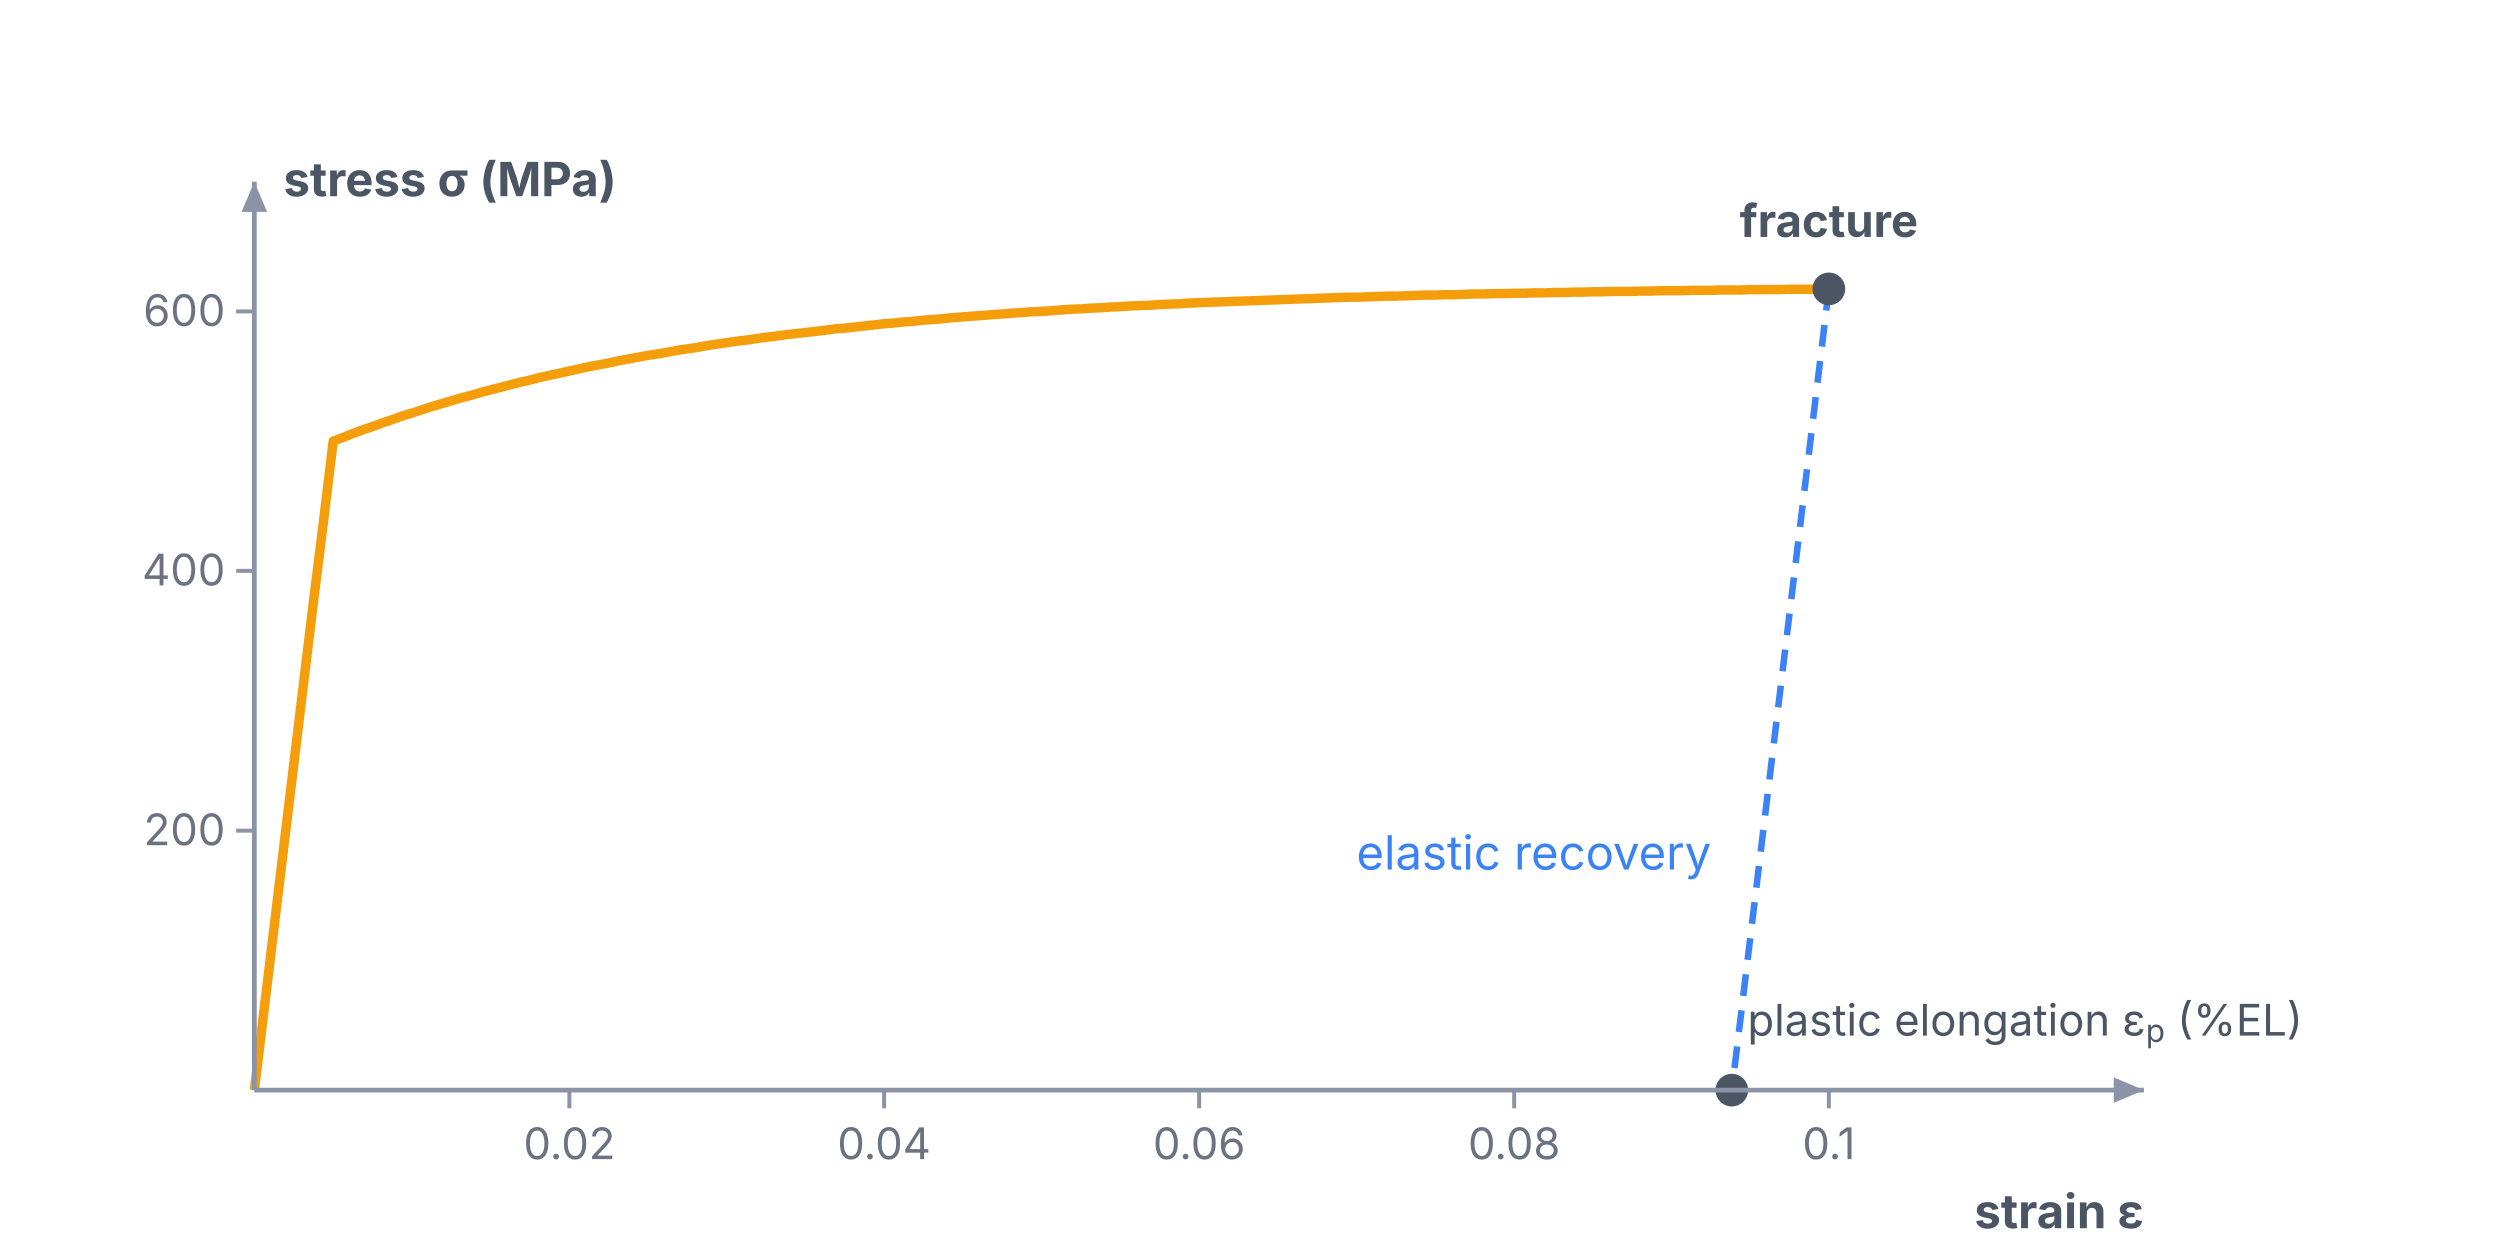
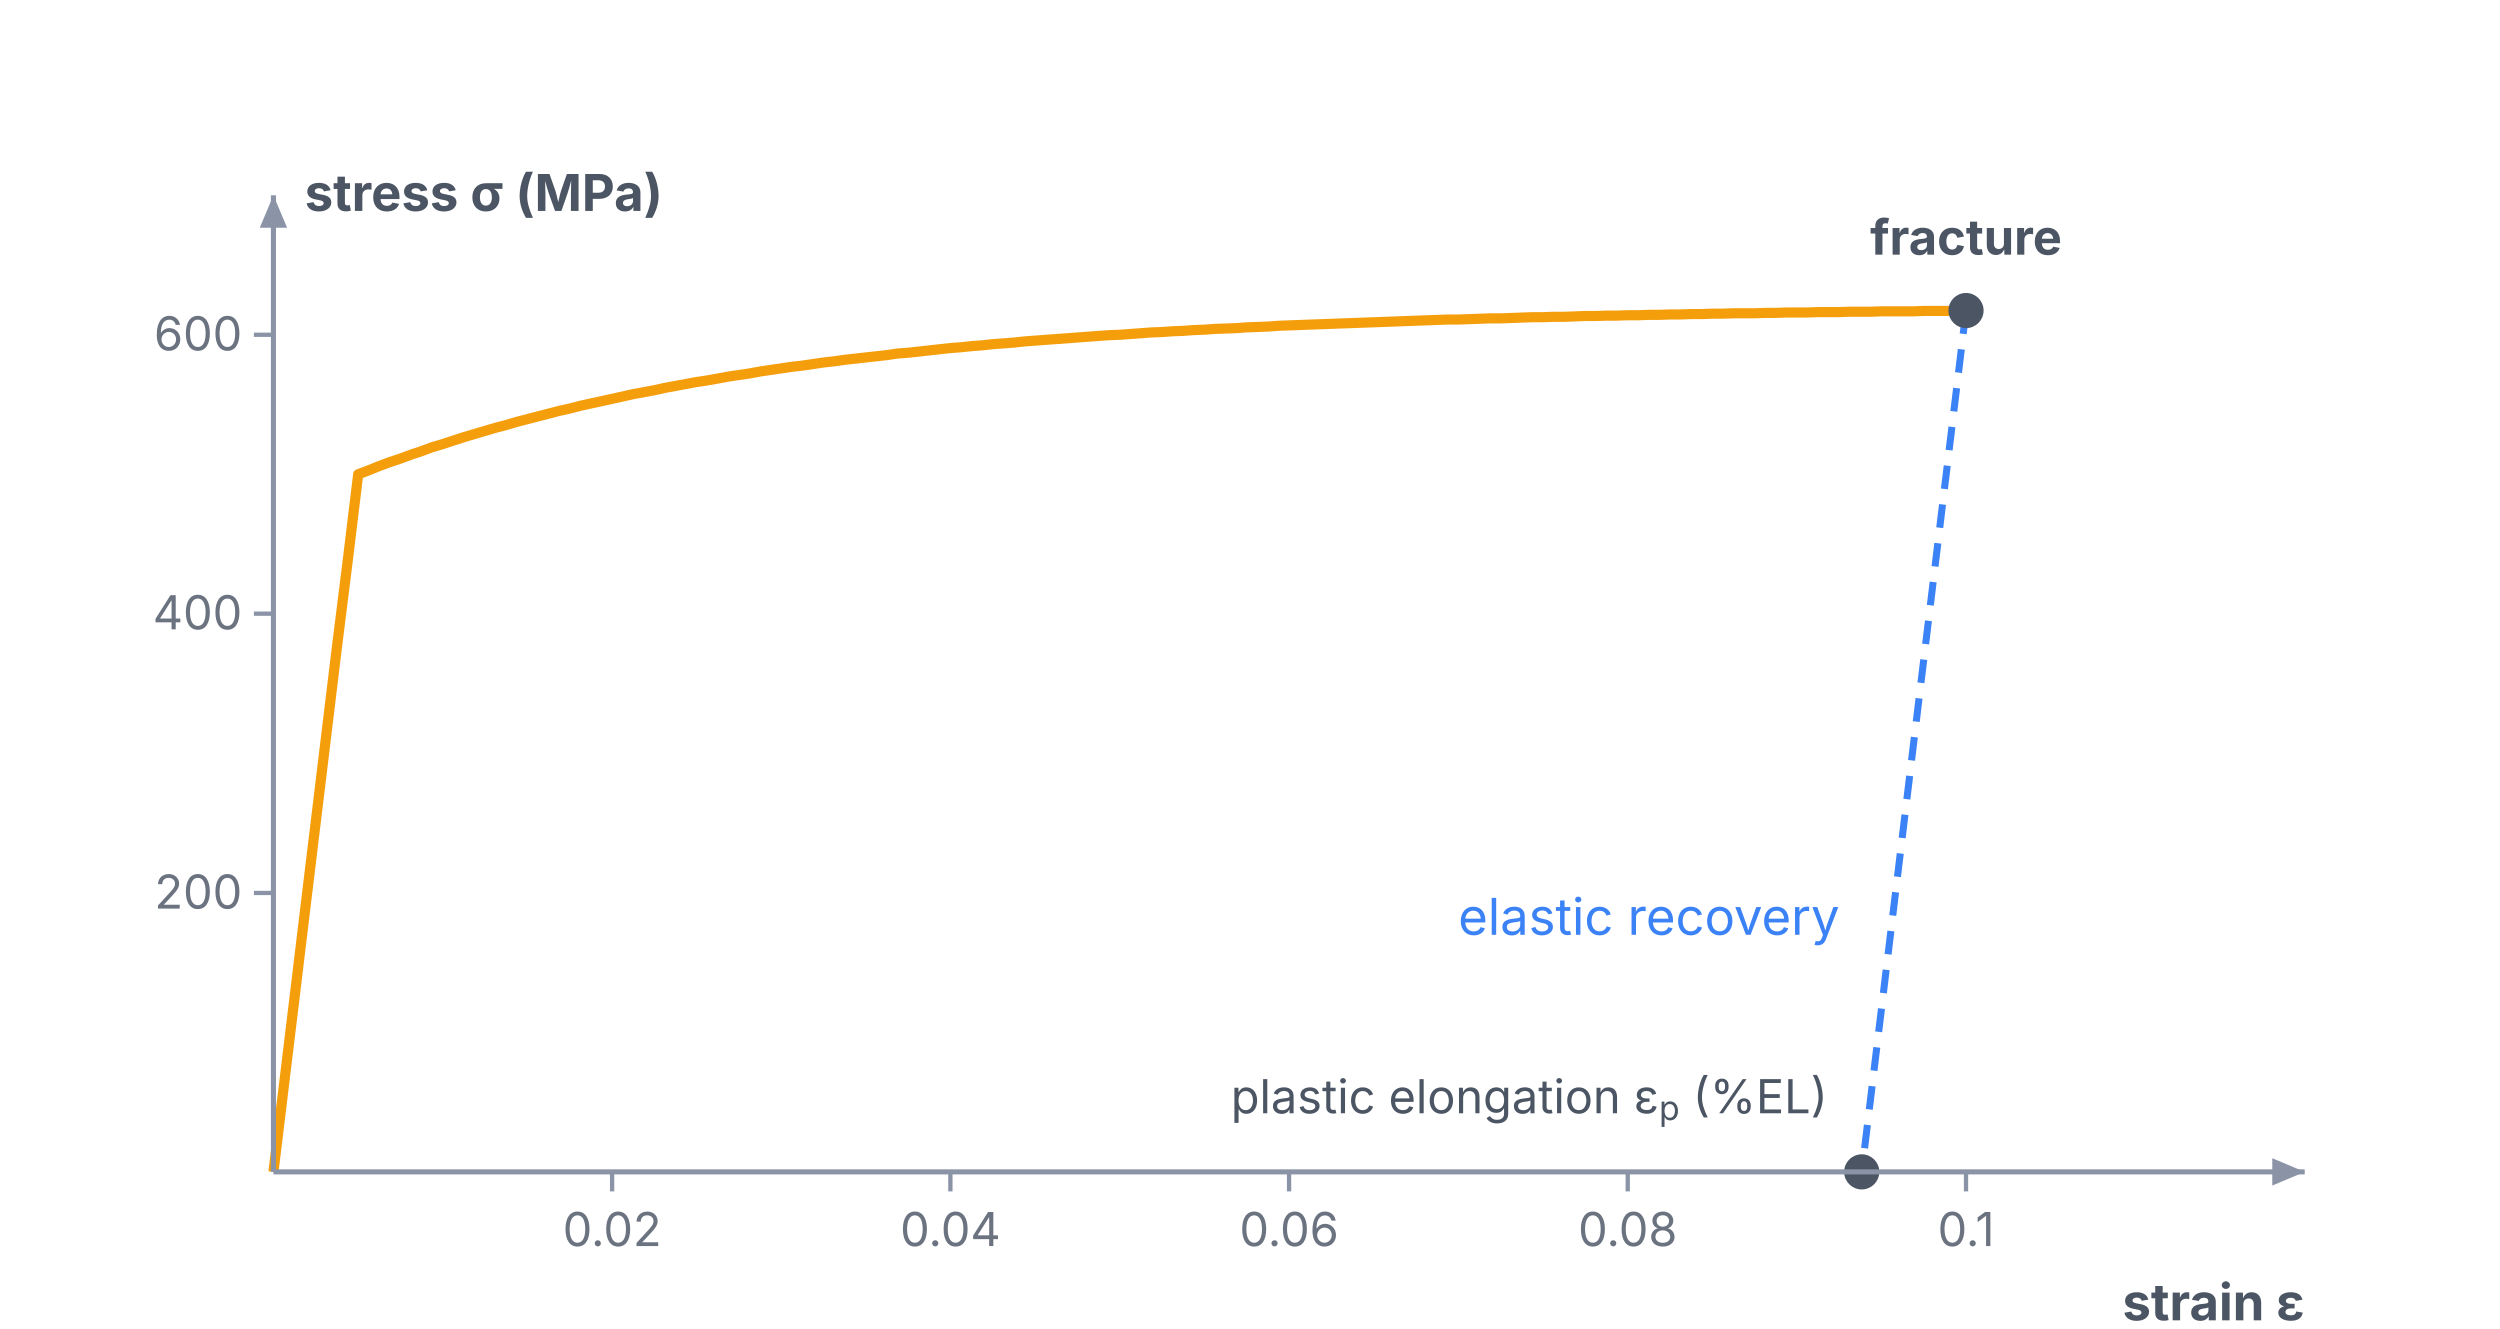
- <svg xmlns="http://www.w3.org/2000/svg" viewBox="0 0 688 340" width="100%" class="fig-kit" style="max-width:688px;margin:0 auto;display:block" role="img" aria-label="Elastic recovery after fracture">
+ <svg xmlns="http://www.w3.org/2000/svg" viewBox="0 0 640 340" width="100%" class="fig-kit" style="max-width:640px;margin:0 auto;display:block" role="img" aria-label="Elastic recovery after fracture">
  <g font-family="Inter, Arial, sans-serif" font-size="13" fill="#8a94a6">
    <polyline points="70.0,300.0 72.7,277.7 75.4,255.4 78.1,233.0 80.8,210.7 83.5,188.4 86.2,166.1 89.0,143.7 91.7,121.4 94.4,120.4 97.1,119.3 99.8,118.3 102.5,117.4 105.2,116.4 107.9,115.5 110.6,114.5 113.3,113.7 116.0,112.8 118.8,111.9 121.5,111.1 124.2,110.3 126.9,109.5 129.6,108.8 132.3,108.0 135.0,107.3 137.7,106.6 140.4,105.9 143.1,105.2 145.8,104.6 148.5,103.9 151.2,103.3 154.0,102.7 156.7,102.1 159.4,101.5 162.1,100.9 164.8,100.4 167.5,99.9 170.2,99.3 172.9,98.8 175.6,98.3 178.3,97.8 181.0,97.4 183.8,96.9 186.5,96.4 189.2,96.0 191.9,95.6 194.6,95.1 197.3,94.7 200.0,94.3 202.7,93.9 205.4,93.6 208.1,93.2 210.8,92.8 213.5,92.5 216.3,92.1 219.0,91.8 221.7,91.5 224.4,91.2 227.1,90.9 229.8,90.5 232.5,90.3 235.2,90.0 237.9,89.7 240.6,89.4 243.3,89.1 246.0,88.9 248.8,88.6 251.5,88.4 254.2,88.1 256.9,87.9 259.6,87.7 262.3,87.4 265.0,87.2 267.7,87.0 270.4,86.8 273.1,86.6 275.8,86.4 278.5,86.2 281.2,86.0 284.0,85.8 286.7,85.7 289.4,85.5 292.1,85.3 294.8,85.1 297.5,85.0 300.2,84.8 302.9,84.7 305.6,84.5 308.3,84.4 311.0,84.2 313.8,84.1 316.5,84.0 319.2,83.8 321.9,83.7 324.6,83.6 327.3,83.4 330.0,83.3 332.7,83.2 335.4,83.1 338.1,83.0 340.8,82.9 343.5,82.8 346.3,82.7 349.0,82.6 351.7,82.5 354.4,82.4 357.1,82.3 359.8,82.2 362.5,82.1 365.2,82.0 367.9,81.9 370.6,81.8 373.3,81.8 376.0,81.7 378.8,81.6 381.5,81.5 384.2,81.5 386.9,81.4 389.6,81.3 392.3,81.2 395.0,81.2 397.7,81.1 400.4,81.1 403.1,81.0 405.8,80.9 408.5,80.9 411.3,80.8 414.0,80.8 416.7,80.7 419.4,80.7 422.1,80.6 424.8,80.6 427.5,80.5 430.2,80.5 432.9,80.4 435.6,80.4 438.3,80.3 441.0,80.3 443.8,80.2 446.5,80.2 449.2,80.2 451.9,80.1 454.6,80.1 457.3,80.0 460.0,80.0 462.7,80.0 465.4,79.9 468.1,79.9 470.8,79.9 473.5,79.8 476.3,79.8 479.0,79.8 481.7,79.7 484.4,79.7 487.1,79.7 489.8,79.7 492.5,79.6 495.2,79.6 497.9,79.6 500.6,79.6 503.3,79.5" fill="none" stroke="#f59e0b" stroke-width="2.6" stroke-linejoin="round" />
    <polyline points="503.3,79.5 476.6,300.0" fill="none" stroke="#3b82f6" stroke-width="1.8" stroke-dasharray="6,4" stroke-linejoin="round" />
    <circle cx="503.3" cy="79.5" r="4" fill="#4b5563" stroke="#4b5563" stroke-width="1" />
    <circle cx="476.6" cy="300.0" r="4" fill="#4b5563" stroke="#4b5563" stroke-width="1" />
    <text x="503.3" y="65.2" fill="#4b5563" font-size="12.5" font-weight="700" text-anchor="middle">fracture</text>
    <text x="373.3" y="239.3" fill="#3b82f6" font-size="13" font-weight="400" text-anchor="start">elastic recovery</text>
-     <text x="480.9" y="285.0" fill="#4b5563" font-size="12" font-weight="400" text-anchor="start">plastic elongation ε<tspan baseline-shift="sub" font-size="72%">p</tspan> (%EL)</text>
+     <text x="467.9" y="285.0" fill="#4b5563" font-size="12" font-weight="400" text-anchor="end">plastic elongation ε<tspan baseline-shift="sub" font-size="72%">p</tspan> (%EL)</text>
    <line x1="70.0" y1="300.0" x2="590.0" y2="300.0" stroke="#8a94a6" stroke-width="1.3" />
    <path d="M590.0,300.0 L581.7,303.5 L581.7,296.5 Z" fill="#8a94a6" />
    <line x1="70.0" y1="300.0" x2="70.0" y2="50.0" stroke="#8a94a6" stroke-width="1.3" />
    <path d="M70.0,50.0 L73.5,58.3 L66.5,58.3 Z" fill="#8a94a6" />
    <line x1="156.7" y1="300.0" x2="156.7" y2="305.0" stroke="#8a94a6" stroke-width="1.1" />
    <text x="156.7" y="319.0" fill="#6b7280" font-size="12" font-weight="400" text-anchor="middle">0.02</text>
    <line x1="243.3" y1="300.0" x2="243.3" y2="305.0" stroke="#8a94a6" stroke-width="1.1" />
    <text x="243.3" y="319.0" fill="#6b7280" font-size="12" font-weight="400" text-anchor="middle">0.04</text>
    <line x1="330.0" y1="300.0" x2="330.0" y2="305.0" stroke="#8a94a6" stroke-width="1.1" />
    <text x="330.0" y="319.0" fill="#6b7280" font-size="12" font-weight="400" text-anchor="middle">0.06</text>
    <line x1="416.7" y1="300.0" x2="416.7" y2="305.0" stroke="#8a94a6" stroke-width="1.1" />
    <text x="416.7" y="319.0" fill="#6b7280" font-size="12" font-weight="400" text-anchor="middle">0.08</text>
    <line x1="503.3" y1="300.0" x2="503.3" y2="305.0" stroke="#8a94a6" stroke-width="1.1" />
    <text x="503.3" y="319.0" fill="#6b7280" font-size="12" font-weight="400" text-anchor="middle">0.1</text>
    <line x1="65.0" y1="228.6" x2="70.0" y2="228.6" stroke="#8a94a6" stroke-width="1.1" />
    <text x="62.0" y="232.6" fill="#6b7280" font-size="12" font-weight="400" text-anchor="end">200</text>
    <line x1="65.0" y1="157.1" x2="70.0" y2="157.1" stroke="#8a94a6" stroke-width="1.1" />
    <text x="62.0" y="161.1" fill="#6b7280" font-size="12" font-weight="400" text-anchor="end">400</text>
    <line x1="65.0" y1="85.7" x2="70.0" y2="85.7" stroke="#8a94a6" stroke-width="1.1" />
    <text x="62.0" y="89.7" fill="#6b7280" font-size="12" font-weight="400" text-anchor="end">600</text>
    <text x="590.0" y="338.0" fill="#4b5563" font-size="13" font-weight="700" text-anchor="end">strain ε</text>
    <text x="78.0" y="54.0" fill="#4b5563" font-size="13" font-weight="700" text-anchor="start">stress σ (MPa)</text>
  </g>
</svg>
